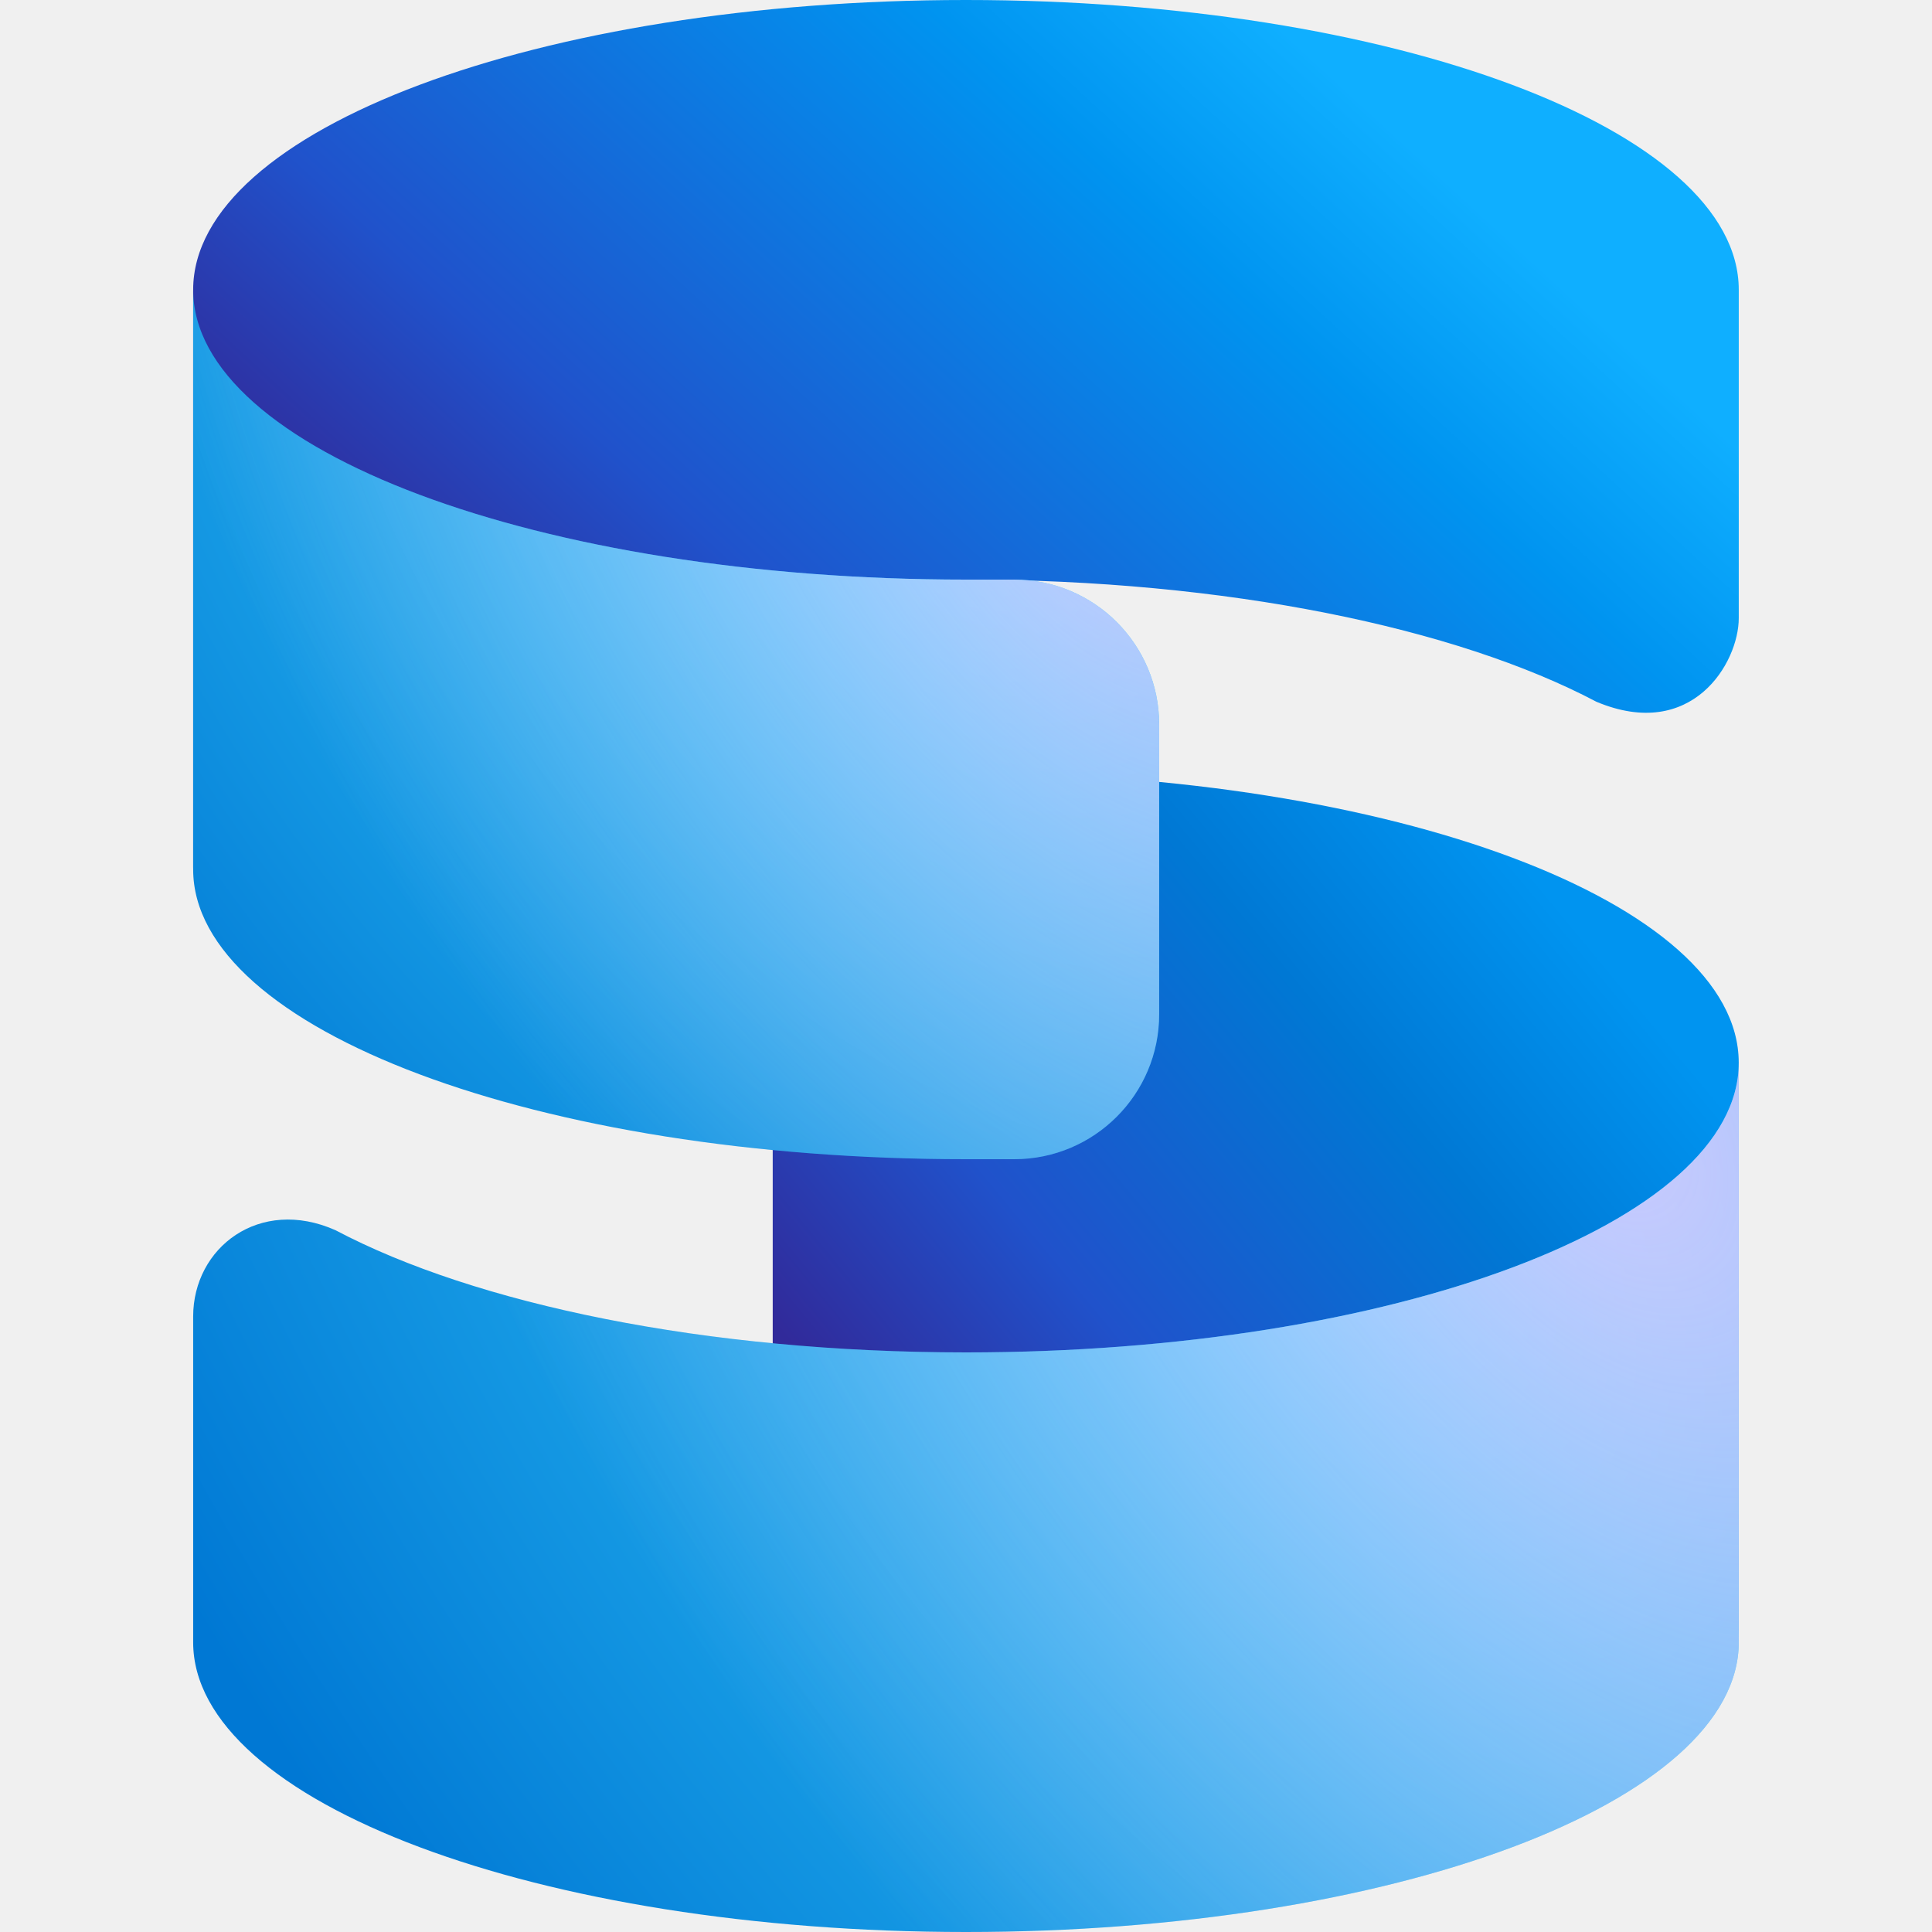
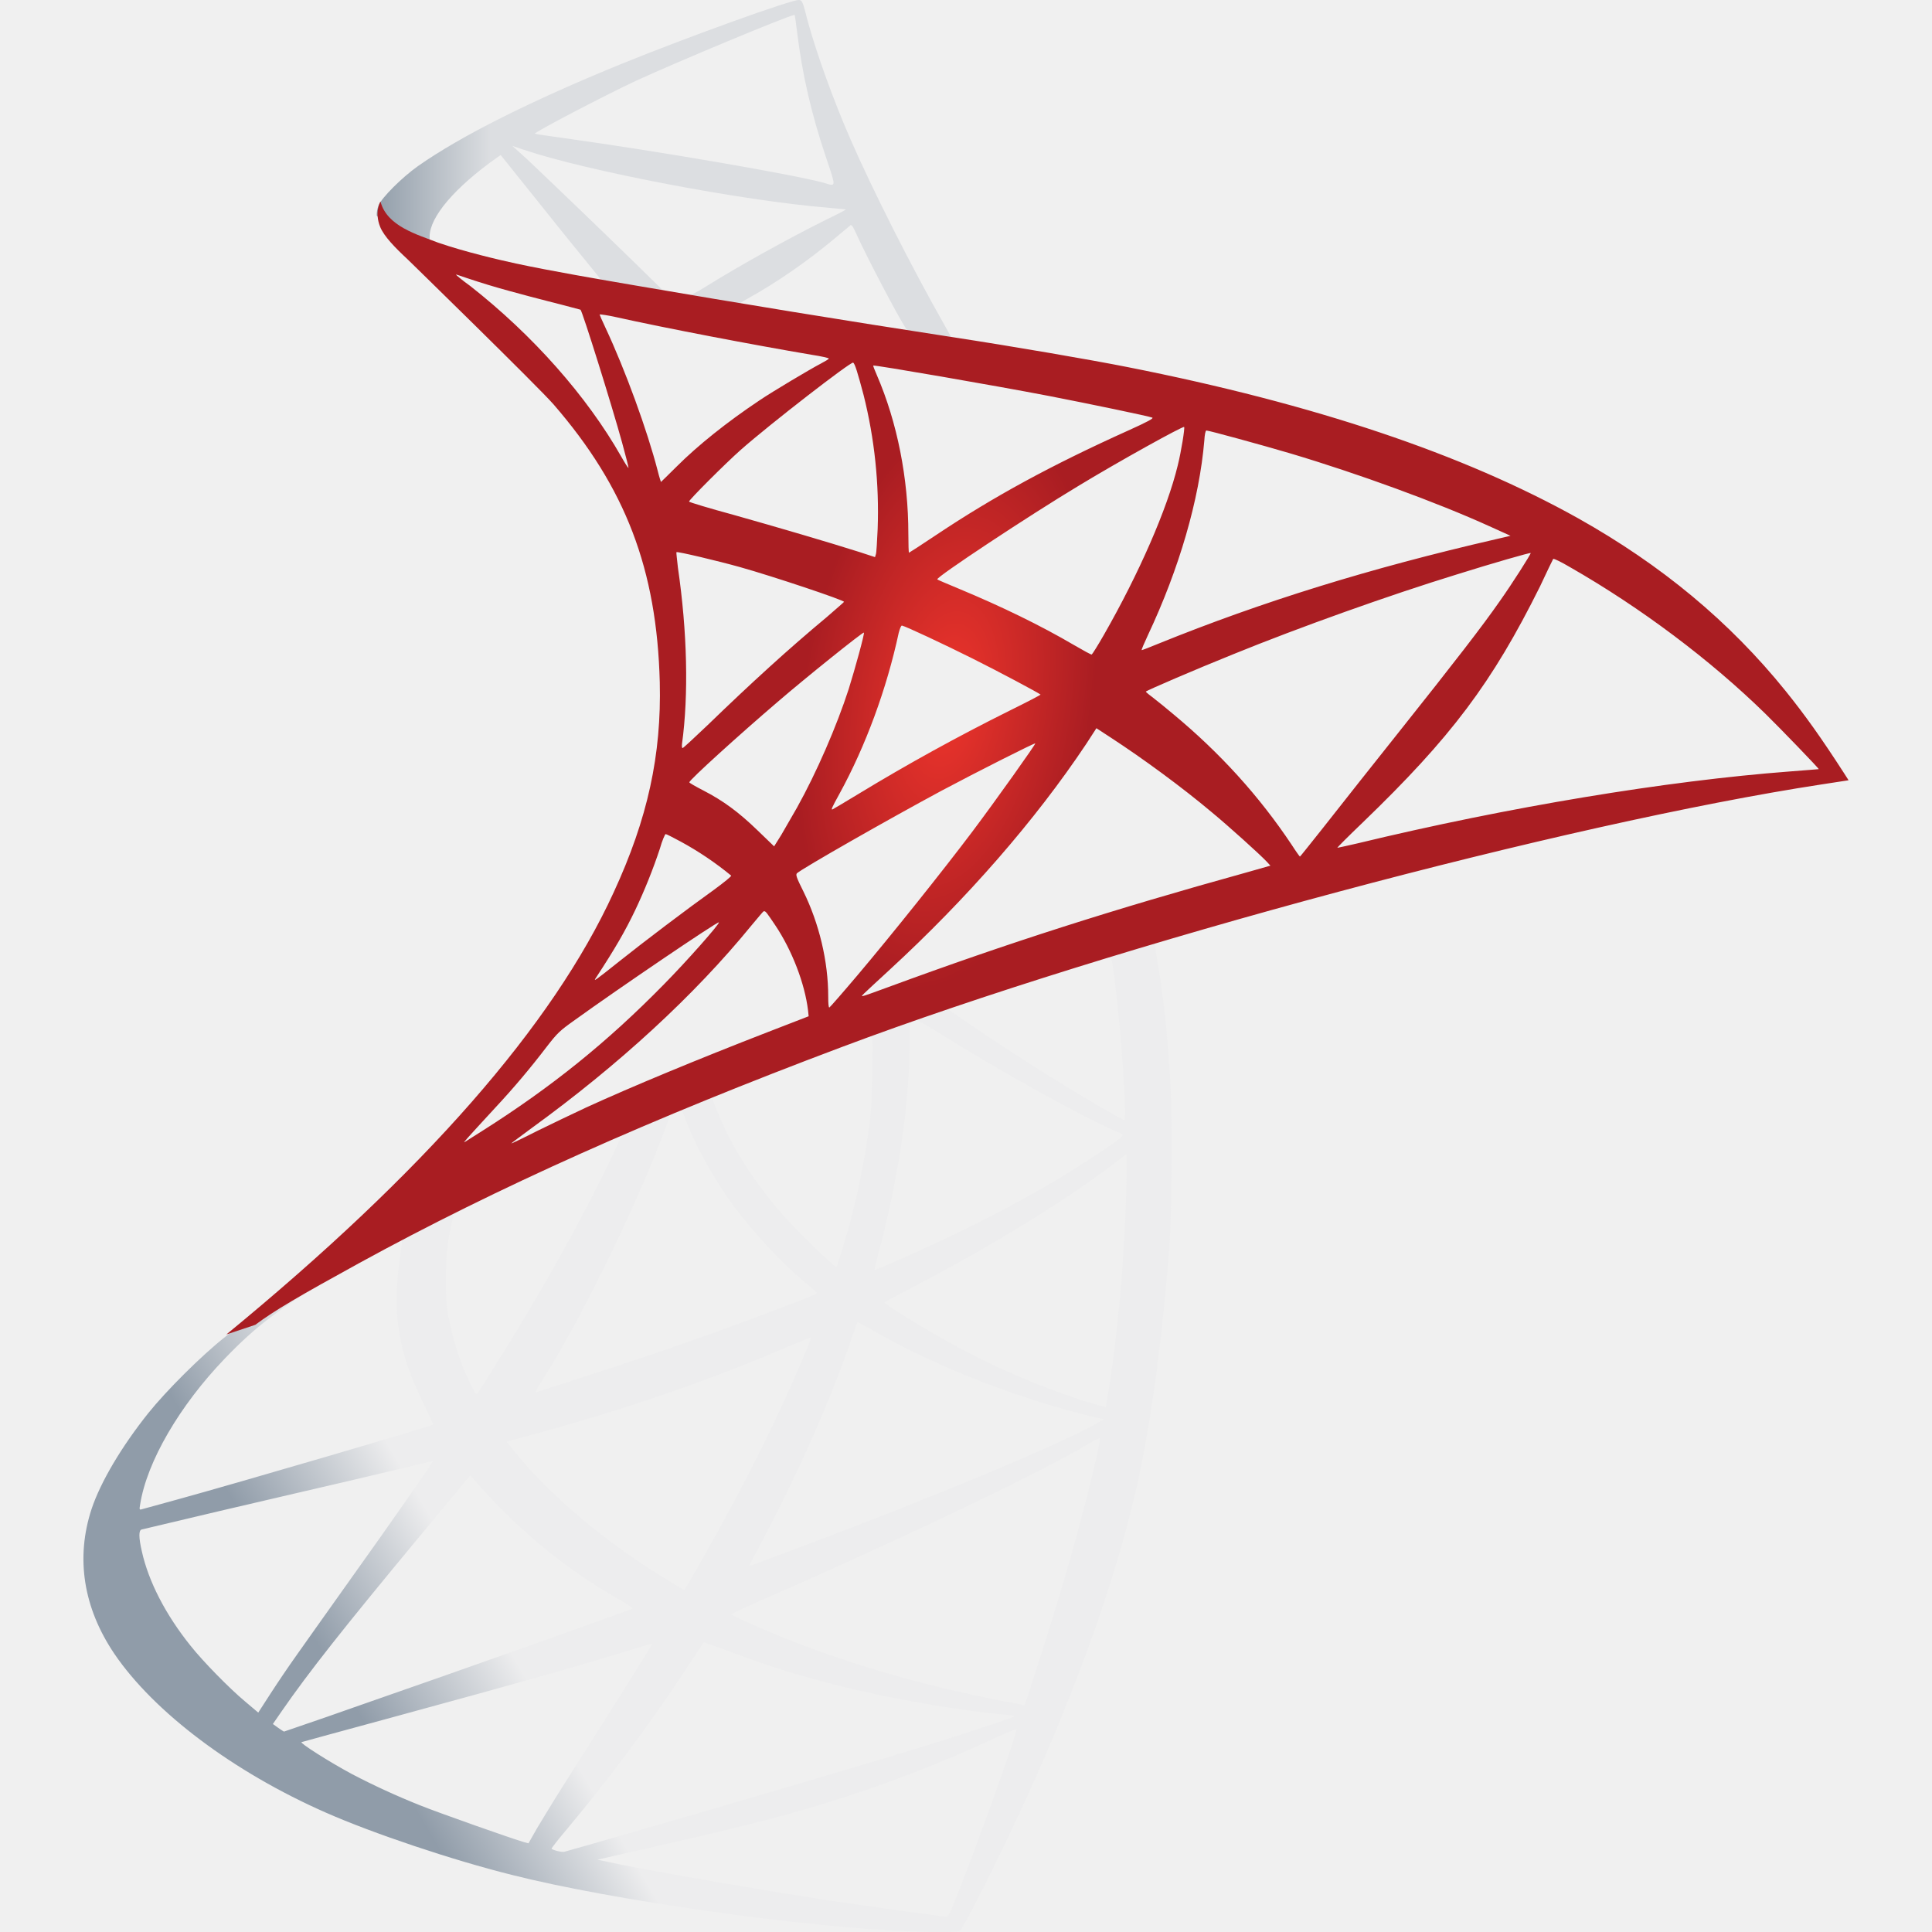
- <svg xmlns="http://www.w3.org/2000/svg" width="48" height="48" viewBox="0 0 48 48" fill="none">
-   <g clip-path="url(#clip0_8666_6627)">
-     <g clip-path="url(#clip1_8666_6627)">
-       <mask id="mask0_8666_6627" style="mask-type:luminance" maskUnits="userSpaceOnUse" x="0" y="0" width="48" height="48">
-         <path d="M48 0H0V48H48V0Z" fill="white" />
-       </mask>
-       <g mask="url(#mask0_8666_6627)">
-         <path d="M23.998 33.6C34.602 33.6 43.198 36.823 43.198 40.8V26.4C43.198 22.423 34.602 19.2 23.998 19.2H19.198V33.6H23.998Z" fill="url(#paint0_linear_8666_6627)" />
-         <path d="M43.199 26.4C43.199 30.376 34.603 33.6 23.999 33.6C17.532 33.6 11.812 32.401 8.333 30.563C6.449 29.728 4.799 30.994 4.799 32.709V40.8C4.799 44.776 13.395 48 23.999 48C34.603 48 43.199 44.776 43.199 40.8V26.4Z" fill="url(#paint1_radial_8666_6627)" />
-         <path d="M43.199 26.4C43.199 30.376 34.603 33.6 23.999 33.6C17.532 33.6 11.812 32.401 8.333 30.563C6.449 29.728 4.799 30.994 4.799 32.709V40.8C4.799 44.776 13.395 48 23.999 48C34.603 48 43.199 44.776 43.199 40.8V26.4Z" fill="url(#paint2_radial_8666_6627)" />
-         <path d="M23.999 0C34.603 0 43.199 3.224 43.199 7.2V15.356C43.199 16.472 42.036 18.431 39.662 17.435C36.183 15.598 30.464 14.4 23.999 14.4C13.395 14.4 4.799 17.623 4.799 21.6V7.2C4.799 3.224 13.395 0 23.999 0Z" fill="url(#paint3_linear_8666_6627)" />
-         <path d="M23.999 14.4C13.395 14.4 4.799 11.176 4.799 7.2V21.6C4.799 25.576 13.395 28.8 23.999 28.8H25.199C27.187 28.8 28.799 27.188 28.799 25.2V18C28.799 16.012 27.187 14.4 25.199 14.4H23.999Z" fill="url(#paint4_radial_8666_6627)" />
-         <path d="M23.999 14.4C13.395 14.4 4.799 11.176 4.799 7.2V21.6C4.799 25.576 13.395 28.8 23.999 28.8H25.199C27.187 28.8 28.799 27.188 28.799 25.2V18C28.799 16.012 27.187 14.4 25.199 14.4H23.999Z" fill="url(#paint5_radial_8666_6627)" />
-       </g>
-     </g>
-   </g>
+ <svg xmlns="http://www.w3.org/2000/svg" viewBox="0 0 128 128">
  <defs>
-     <linearGradient id="paint0_linear_8666_6627" x1="35.998" y1="19.2" x2="15.933" y2="35.819" gradientUnits="userSpaceOnUse">
-       <stop stop-color="#0094F0" />
-       <stop offset="0.243" stop-color="#0078D4" />
-       <stop offset="0.584" stop-color="#2052CB" />
-       <stop offset="0.831" stop-color="#312A9A" />
+     <linearGradient id="a" x1="-2901.952" x2="-2061.249" y1="923.573" y2="1420.331" gradientTransform="matrix(.01102 0 0 -.01102 56.808 125.521)" gradientUnits="userSpaceOnUse">
+       <stop offset="0" stop-color="#909ca9" />
+       <stop offset="1" stop-color="#ededee" />
    </linearGradient>
-     <radialGradient id="paint1_radial_8666_6627" cx="0" cy="0" r="1" gradientUnits="userSpaceOnUse" gradientTransform="translate(33.5988 29.5499) rotate(143.591) scale(29.8211 53.0152)">
-       <stop stop-color="#3BD5FF" />
-       <stop offset="1" stop-color="#0078D4" />
+     <linearGradient id="b" x1="-2882.7" x2="-2206.249" y1="10288.81" y2="10288.81" gradientTransform="matrix(.01102 0 0 -.01102 56.808 125.521)" gradientUnits="userSpaceOnUse">
+       <stop offset="0" stop-color="#939fab" />
+       <stop offset="1" stop-color="#dcdee1" />
+     </linearGradient>
+     <radialGradient id="c" cx="-14217.448" cy="7277.705" r="898.12" gradientTransform="matrix(-.01059 -.0016 -.00321 .02118 -64.462 -130.43)" gradientUnits="userSpaceOnUse">
+       <stop offset="0" stop-color="#ee352c" />
+       <stop offset="1" stop-color="#a91d22" />
    </radialGradient>
-     <radialGradient id="paint2_radial_8666_6627" cx="0" cy="0" r="1" gradientUnits="userSpaceOnUse" gradientTransform="translate(39.5988 27.5997) rotate(146.31) scale(25.96 43.796)">
-       <stop stop-color="#DECBFF" stop-opacity="0.9" />
-       <stop offset="1" stop-color="#DECBFF" stop-opacity="0" />
-     </radialGradient>
-     <linearGradient id="paint3_linear_8666_6627" x1="32.399" y1="1.2" x2="9.668" y2="25.949" gradientUnits="userSpaceOnUse">
-       <stop stop-color="#0FAFFF" />
-       <stop offset="0.163" stop-color="#0094F0" />
-       <stop offset="0.564" stop-color="#2052CB" />
-       <stop offset="0.764" stop-color="#312A9A" />
-     </linearGradient>
-     <radialGradient id="paint4_radial_8666_6627" cx="0" cy="0" r="1" gradientUnits="userSpaceOnUse" gradientTransform="translate(23.6678 12.1488) rotate(137.53) scale(24.6606 38.4117)">
-       <stop stop-color="#3BD5FF" />
-       <stop offset="1" stop-color="#0078D4" />
-     </radialGradient>
-     <radialGradient id="paint5_radial_8666_6627" cx="0" cy="0" r="1" gradientUnits="userSpaceOnUse" gradientTransform="translate(27.5989 10.7998) rotate(149.036) scale(20.9914 33.6005)">
-       <stop stop-color="#DECBFF" stop-opacity="0.9" />
-       <stop offset="1" stop-color="#D1D1FF" stop-opacity="0" />
-     </radialGradient>
-     <clipPath id="clip0_8666_6627">
-       <path d="M0 12.8C0 8.32 0 6.079 0.872 4.368C1.639 2.863 2.863 1.639 4.368 0.872C6.079 0 8.32 0 12.8 0H35.2C39.68 0 41.921 0 43.632 0.872C45.137 1.639 46.361 2.863 47.128 4.368C48 6.079 48 8.32 48 12.8V35.2C48 39.68 48 41.921 47.128 43.632C46.361 45.137 45.137 46.361 43.632 47.128C41.921 48 39.68 48 35.2 48H12.8C8.32 48 6.079 48 4.368 47.128C2.863 46.361 1.639 45.137 0.872 43.632C0 41.921 0 39.68 0 35.2V12.8Z" fill="white" />
-     </clipPath>
-     <clipPath id="clip1_8666_6627">
-       <rect width="48" height="48" fill="white" />
-     </clipPath>
  </defs>
+   <path fill="url(#a)" d="m79.363 59.755-25.634 8.37-22.3 9.842-6.24 1.648a135.666 135.666 0 0 1-5.057 4.592c-1.976 1.704-3.816 3.255-5.23 4.378-1.57 1.24-3.895 3.565-5.077 5.038-1.764 2.209-3.158 4.553-3.759 6.355-1.066 3.255-.542 6.549 1.511 9.591 2.636 3.875 7.886 7.828 14.008 10.52 3.12 1.377 8.37 3.14 12.324 4.127 6.567 1.667 19.278 3.47 26.272 3.74 1.414.059 3.313.059 3.39 0 .156-.097 1.241-2.17 2.501-4.746 4.3-8.778 7.4-17.012 9.087-24.046 1.007-4.262 1.801-9.939 2.324-16.662.136-1.88.194-8.177.078-10.308-.175-3.487-.485-6.316-.97-9.086-.077-.408-.096-.776-.057-.796.077-.057.31-.135 3.468-1.046l-.639-1.51zm-5.851 3.43c.233 0 .852 5.947 1.007 9.706.039.795.02 1.318-.02 1.318-.154 0-3.274-1.84-5.501-3.236-1.938-1.22-5.62-3.661-6.2-4.127-.195-.135-.176-.155 1.413-.697 2.693-.91 9.088-2.965 9.3-2.965zm-13.06 4.3c.175 0 .62.252 1.686.911 3.991 2.5 9.417 5.523 11.742 6.53.716.31.794.193-.853 1.318-3.526 2.402-7.924 4.766-13.31 7.149-.95.426-1.745.755-1.764.755-.039 0 .078-.484.233-1.065 1.297-4.825 2.034-9.707 2.073-13.621.02-1.938.02-1.938.194-1.996-.04.02-.02.02 0 .02zm-2.692 1.027c.116.117.038 4.457-.117 5.639a49.361 49.361 0 0 1-1.782 8.428c-.213.717-.407 1.318-.446 1.356-.078.097-2.732-2.5-3.604-3.507-1.511-1.744-2.693-3.487-3.565-5.192-.445-.872-1.143-2.577-1.085-2.635.31-.214 10.521-4.166 10.599-4.089zm-12.672 4.98c.019 0 .038 0 .058.019.039.039.175.35.291.698.62 1.685 2.014 4.165 3.216 5.754 1.318 1.744 3.042 3.605 4.476 4.825.465.387.891.755.949.813.116.117.155.097-3.004 1.299-3.66 1.395-7.652 2.79-12.225 4.262a609.837 609.837 0 0 0-3.274 1.066c-.175.058-.116-.04.387-.834 2.267-3.544 5.715-10.5 7.653-15.422.33-.853.66-1.705.718-1.899.077-.271.174-.368.425-.504.136-.038.272-.077.33-.077zM41.213 75.1c.058.039-.93 2.112-1.899 4.01-1.88 3.663-3.933 7.267-6.684 11.646-.466.755-.91 1.453-.97 1.53-.096.136-.134.097-.445-.503-.659-1.299-1.201-2.965-1.492-4.496-.29-1.511-.232-4.146.098-5.774.25-1.2.232-1.181.813-1.472 2.48-1.26 10.502-5.018 10.58-4.941zm33.422 1.357v.813c0 4.321-.465 10.25-1.143 14.57-.116.756-.213 1.376-.232 1.396 0 0-.562-.155-1.22-.349a49.985 49.985 0 0 1-8.914-3.817c-1.88-1.027-4.61-2.713-4.533-2.79.019-.02.833-.446 1.782-.95 3.798-1.976 7.44-4.107 10.599-6.22 1.182-.794 2.964-2.072 3.351-2.421zm-48.05 5.734c.077 0 .057.155-.059.853a27.507 27.507 0 0 0-.213 2.072c-.155 2.83.31 4.923 1.705 7.79.388.794.698 1.453.678 1.472-.135.117-12.962 3.876-16.992 4.98-1.201.33-2.247.62-2.325.639-.136.04-.155.02-.097-.31.446-2.848 2.616-6.568 5.639-9.707 2.014-2.093 3.623-3.313 6.374-4.882 1.976-1.124 5.018-2.81 5.25-2.887 0-.02.02-.02.04-.02zm30.225 5.406c.02-.02.484.233 1.046.562 4.147 2.403 9.92 4.631 14.841 5.774l.446.097-.62.349c-2.576 1.434-11.044 4.96-19.704 8.195-1.26.465-2.5.93-2.732 1.027-.233.097-.446.155-.446.135 0-.02.349-.697.794-1.53 2.422-4.534 4.863-10.056 6.104-13.892.155-.368.251-.697.27-.717zm-3.08 1.007c.019.02-.136.427-.33.892-1.686 4.088-3.895 8.545-6.724 13.543-.716 1.28-1.317 2.306-1.336 2.306-.02 0-.601-.349-1.299-.775-4.107-2.519-7.75-5.619-10.132-8.622l-.35-.426 1.764-.485c6.316-1.724 11.683-3.584 17.011-5.87.756-.31 1.376-.563 1.395-.563zm19.142 6.685s.02.02 0 0c.02.446-.969 4.437-1.783 7.324-.678 2.422-1.259 4.32-2.325 7.672-.464 1.474-.87 2.693-.89 2.693-.02 0-.136-.018-.253-.057-5.754-1.047-10.908-2.5-15.752-4.437-1.356-.543-3.293-1.415-3.41-1.512-.038-.039 1.124-.581 2.597-1.22 8.816-3.856 17.96-8.235 21.1-10.114.368-.233.658-.349.716-.349zM28.677 96.8c.039.04-2.422 3.585-5.87 8.41-1.202 1.685-2.597 3.661-3.12 4.397a77.468 77.468 0 0 0-1.763 2.597l-.814 1.26-.872-.737c-1.027-.853-2.809-2.674-3.604-3.681-1.666-2.073-2.79-4.263-3.235-6.258-.214-.93-.214-1.396-.02-1.453a1459.3 1459.3 0 0 1 10.308-2.423 861.65 861.65 0 0 0 6.936-1.627c1.124-.271 2.035-.485 2.054-.485zm2.48.95.62.697c2.79 3.12 5.638 5.426 9.087 7.44.62.35 1.085.66 1.046.68-.135.096-11.974 4.3-17.457 6.199a462.501 462.501 0 0 1-5.638 1.957c-.019 0-.194-.117-.387-.252l-.349-.252.562-.814c1.82-2.635 4.107-5.522 9.086-11.528zm15.462 11.063c.019-.02.871.29 1.918.679 2.519.949 4.514 1.55 7.188 2.228 3.294.833 8.06 1.647 10.87 1.88.426.038.658.077.581.135-.136.077-2.984 1.027-5.076 1.685-3.333 1.047-13.505 4.05-21.798 6.433a218.735 218.735 0 0 1-2.925.834c-.194.038-.834-.137-.834-.214 0-.038.465-.639 1.027-1.298 2.79-3.333 5.561-7.053 7.867-10.579.64-.969 1.182-1.764 1.182-1.783zm-3.41.097c.019.02-1.357 2.228-3.76 6.026-1.026 1.608-2.17 3.43-2.576 4.069-.388.62-.97 1.589-1.298 2.131l-.562.988-.291-.077c-.698-.194-5.6-1.919-6.898-2.442a48.226 48.226 0 0 1-4.514-2.072c-1.55-.834-3.487-2.074-3.332-2.113.038-.02 2.693-.736 5.89-1.608 8.485-2.306 13.194-3.642 16.275-4.611.562-.175 1.046-.31 1.065-.29zm24.122 5.657h.02c.077.195-3.062 8.913-4.206 11.664-.251.62-.348.776-.484.756-.329-.02-4.882-.658-7.653-1.065-4.824-.736-12.924-2.151-14.957-2.616l-.466-.097 2.887-.659c6.2-1.395 9.184-2.15 12.207-3.08a86.251 86.251 0 0 0 11.412-4.399c.6-.27 1.104-.484 1.24-.503z" />
+   <path fill="url(#b)" d="M52.935.001c-.426-.058-7.305 2.422-11.741 4.224-5.988 2.441-10.637 4.766-13.505 6.781-1.066.756-2.403 2.093-2.616 2.616a1.812 1.812 0 0 0-.116.659l2.597 2.46 6.18 1.977 14.706 2.635 16.817 2.887.175-1.453c-.058 0-.097-.02-.155-.02l-2.209-.348-.445-.795c-2.287-4.03-4.805-9.029-6.278-12.4-1.142-2.616-2.228-5.638-2.828-7.808C53.187.098 53.149.02 52.935 0Zm-.31.988h.02c.019.02.096.563.174 1.202.33 2.712.93 5.328 1.88 8.157.716 2.13.716 2.015-.117 1.763-1.976-.542-10.83-2.073-17.244-2.965-1.027-.135-1.899-.27-1.899-.29-.077-.078 4.63-2.538 6.704-3.507 2.654-1.22 9.94-4.263 10.482-4.36ZM33.947 9.67l.756.252c4.108 1.395 14.434 3.372 20.131 3.837.639.058 1.182.116 1.2.116.02.02-.522.31-1.22.639-2.751 1.376-5.774 3.062-7.866 4.36-.62.387-1.182.698-1.26.698-.077 0-.484-.078-.91-.137l-.775-.116-1.938-1.899a803.532 803.532 0 0 0-7.11-6.84zm-.775.601 2.732 3.41c1.492 1.88 3.004 3.72 3.333 4.127.33.407.6.736.58.756-.077.058-3.952-.698-6.005-1.162-2.112-.485-2.984-.718-4.282-1.125l-1.066-.349v-.27c.02-1.3 1.667-3.237 4.456-5.212zm23.212 4.65c.077 0 .174.174.406.697.66 1.453 2.713 5.367 3.217 6.123.155.252.426.272-2.306-.174-6.568-1.066-8.68-1.415-8.68-1.453 0-.02.194-.155.446-.291 2.035-1.124 4.088-2.557 5.91-4.088.445-.368.852-.717.93-.775.019-.039.057-.058.077-.039z" />
+   <path fill="url(#c)" d="M25.209 13.35s-.426.679-.02 1.687c.252.62.988 1.375 1.822 2.15 0 0 8.621 8.409 9.668 9.61 4.766 5.503 6.84 10.928 7.033 18.407.117 4.805-.794 9.029-3.061 13.931-4.03 8.796-12.536 18.504-25.653 29.276l1.918-.64c1.24-.93 2.926-1.917 6.879-4.087 9.125-5 19.394-9.591 31.988-14.32 18.135-6.82 47.954-14.802 64.926-17.398l1.764-.271-.272-.427c-1.55-2.403-2.616-3.894-3.895-5.483-3.72-4.611-8.233-8.35-13.756-11.45-7.595-4.244-17.418-7.557-29.857-10.017-2.345-.466-7.499-1.357-11.684-1.996a1193.72 1193.72 0 0 1-20.925-3.41c-2.267-.388-5.658-.969-7.905-1.454-1.163-.252-3.39-.775-5.134-1.375-1.395-.543-3.41-1.085-3.837-2.732Zm4.999 4.844c.019-.018.329.098.736.233a50.336 50.336 0 0 0 2.81.853 142.908 142.908 0 0 0 2.557.678c1.162.29 2.131.561 2.15.561.136.136 2.093 6.394 2.752 8.797.252.91.446 1.685.427 1.685-.02.02-.233-.31-.485-.755-2.267-3.991-5.851-8.04-9.998-11.296-.542-.387-.95-.736-.95-.756Zm9.532 2.636c.098 0 .524.058 1.047.174 3.293.736 9.203 1.86 12.98 2.5.64.097 1.144.213 1.144.251 0 .04-.232.175-.523.33-.64.329-3.216 1.86-4.069 2.44-2.15 1.435-4.088 2.985-5.483 4.38-.562.562-1.046 1.027-1.046 1.027s-.116-.33-.214-.736c-.697-2.694-2.15-6.685-3.468-9.495-.213-.445-.387-.852-.387-.89 0 .038 0 .019.02.019zm16.78 3.196c.116.04.31.698.697 2.151a31.732 31.732 0 0 1 .93 8.874c-.039.814-.078 1.57-.117 1.667l-.058.193-1.007-.33c-2.073-.658-5.444-1.646-8.331-2.46-1.647-.446-2.984-.852-2.984-.89 0-.117 2.403-2.52 3.43-3.43 1.956-1.725 7.265-5.832 7.44-5.775zm1.336.194c.058-.058 8.022 1.317 11.645 2.015 2.694.523 6.607 1.337 6.84 1.434.115.039-.291.27-1.59.853-5.115 2.305-8.912 4.378-12.69 6.897-.988.659-1.822 1.202-1.84 1.202-.02 0-.04-.562-.04-1.24 0-3.681-.735-7.402-2.092-10.54-.136-.31-.252-.601-.233-.62zm20.596 4.07c.058.057-.193 1.627-.426 2.557-.698 2.887-2.577 7.169-4.882 11.199-.408.717-.776 1.298-.815 1.317-.038.02-.56-.271-1.162-.62-2.247-1.318-4.805-2.557-7.595-3.72-.775-.33-1.453-.6-1.472-.64-.136-.115 6.103-4.242 9.396-6.219 2.617-1.589 6.88-3.952 6.956-3.875zm1.473.232c.174 0 3.7.968 5.541 1.511 4.553 1.356 9.785 3.274 13.195 4.824l1.414.64-.988.232c-8.33 1.918-15.461 4.128-22.34 6.917-.562.233-1.066.427-1.104.427-.039 0 .155-.446.407-.988 2.073-4.399 3.41-8.99 3.74-12.905.019-.368.077-.658.135-.658zm-35.108 8.06c.058-.058 2.75.581 4.204.988 2.21.62 6.898 2.19 6.898 2.305 0 .02-.523.466-1.143 1.008-2.538 2.112-4.98 4.34-7.906 7.169-.871.833-1.607 1.511-1.646 1.511-.04 0-.058-.116-.04-.271.446-3.255.35-7.44-.27-11.683-.059-.543-.117-1.008-.098-1.027zm56.595.058c.038.039-1.24 2.053-2.054 3.196-1.162 1.667-2.868 3.876-6.723 8.72a1289.453 1289.453 0 0 0-5.076 6.413c-.775.969-1.414 1.782-1.435 1.782-.018 0-.27-.348-.542-.774-2.17-3.256-4.766-6.104-7.847-8.661a44.534 44.534 0 0 0-1.433-1.163c-.214-.155-.388-.31-.388-.33 0-.057 3.293-1.472 5.793-2.479 4.38-1.783 10.346-3.914 14.823-5.29 2.344-.736 4.843-1.453 4.882-1.414zm1.492.387c.077-.019.543.214 1.104.543 4.709 2.693 9.32 6.162 12.962 9.726 1.027 1.008 3.566 3.643 3.527 3.662 0 0-.892.078-1.938.155-8.157.62-18.6 2.344-28.636 4.766-.679.155-1.28.29-1.318.29-.038 0 .717-.755 1.667-1.665 5.89-5.677 8.583-9.261 11.76-15.656.446-.948.833-1.762.872-1.82-.02 0-.02 0 0 0zm-43.149 4.418c.271.058 2.79 1.24 4.689 2.19 1.744.871 4.36 2.266 4.495 2.383.02.019-.91.503-2.054 1.066a135.032 135.032 0 0 0-10.017 5.521c-.93.562-1.705 1.027-1.724 1.027-.078 0-.058-.078.465-1.027 1.744-3.177 3.139-6.975 3.933-10.676.077-.29.155-.484.213-.484zm-2.519.465c.058.058-.6 2.441-1.007 3.74-.795 2.46-2.132 5.54-3.43 7.866-.31.542-.775 1.337-1.027 1.782l-.484.775-1.085-1.046c-1.26-1.22-2.286-1.976-3.603-2.655-.524-.27-.931-.503-.931-.542 0-.155 3.314-3.158 5.852-5.328 1.82-1.57 5.657-4.65 5.715-4.592zm15.404 6.336.95.62c2.17 1.415 4.727 3.294 6.684 4.94 1.104.91 3.235 2.83 3.662 3.294l.232.252-1.57.446c-8.873 2.46-15.732 4.65-23.734 7.595-.892.33-1.647.6-1.705.6-.116 0-.213.097 1.783-1.744 5.115-4.707 9.648-9.9 13.02-14.957zm-4.05 1.007c.04.039-2.615 3.778-4.204 5.89-1.899 2.519-5.27 6.743-7.596 9.494-.968 1.144-1.8 2.093-1.84 2.112-.058.02-.078-.27-.078-.717 0-2.344-.6-4.844-1.646-6.975-.446-.891-.524-1.104-.426-1.201.368-.33 6.006-3.546 9.57-5.464 2.404-1.279 6.162-3.177 6.22-3.139zM44.1 55.26c.058 0 .503.232 1.008.503a21.28 21.28 0 0 1 3.332 2.248c.039.038-.465.446-1.124.93-1.84 1.317-4.63 3.43-6.258 4.728-1.705 1.356-1.763 1.394-1.57 1.104 1.28-1.957 1.919-3.061 2.597-4.476a36.066 36.066 0 0 0 1.627-4.05c.155-.56.349-.987.388-.987zm6.53 5.114c.096-.018.213.156.735.931 1.104 1.647 1.957 3.856 2.17 5.638l.04.387-2.655 1.028c-4.747 1.84-9.126 3.661-12.09 5.018a217.066 217.066 0 0 0-3.236 1.55c-.95.484-1.724.852-1.724.833 0-.02.6-.465 1.336-1.008C41 70.547 46.018 65.935 49.777 61.324c.407-.484.775-.93.813-.949zm-3.004.737c.078.077-2.131 2.577-3.642 4.108-3.74 3.816-7.44 6.8-12.032 9.706-.582.368-1.105.698-1.163.736-.135.078.038-.116 2.054-2.305a52.694 52.694 0 0 0 3.352-3.972c.736-.95.871-1.085 1.937-1.84 2.849-2.055 9.417-6.511 9.494-6.434z" />
</svg>
